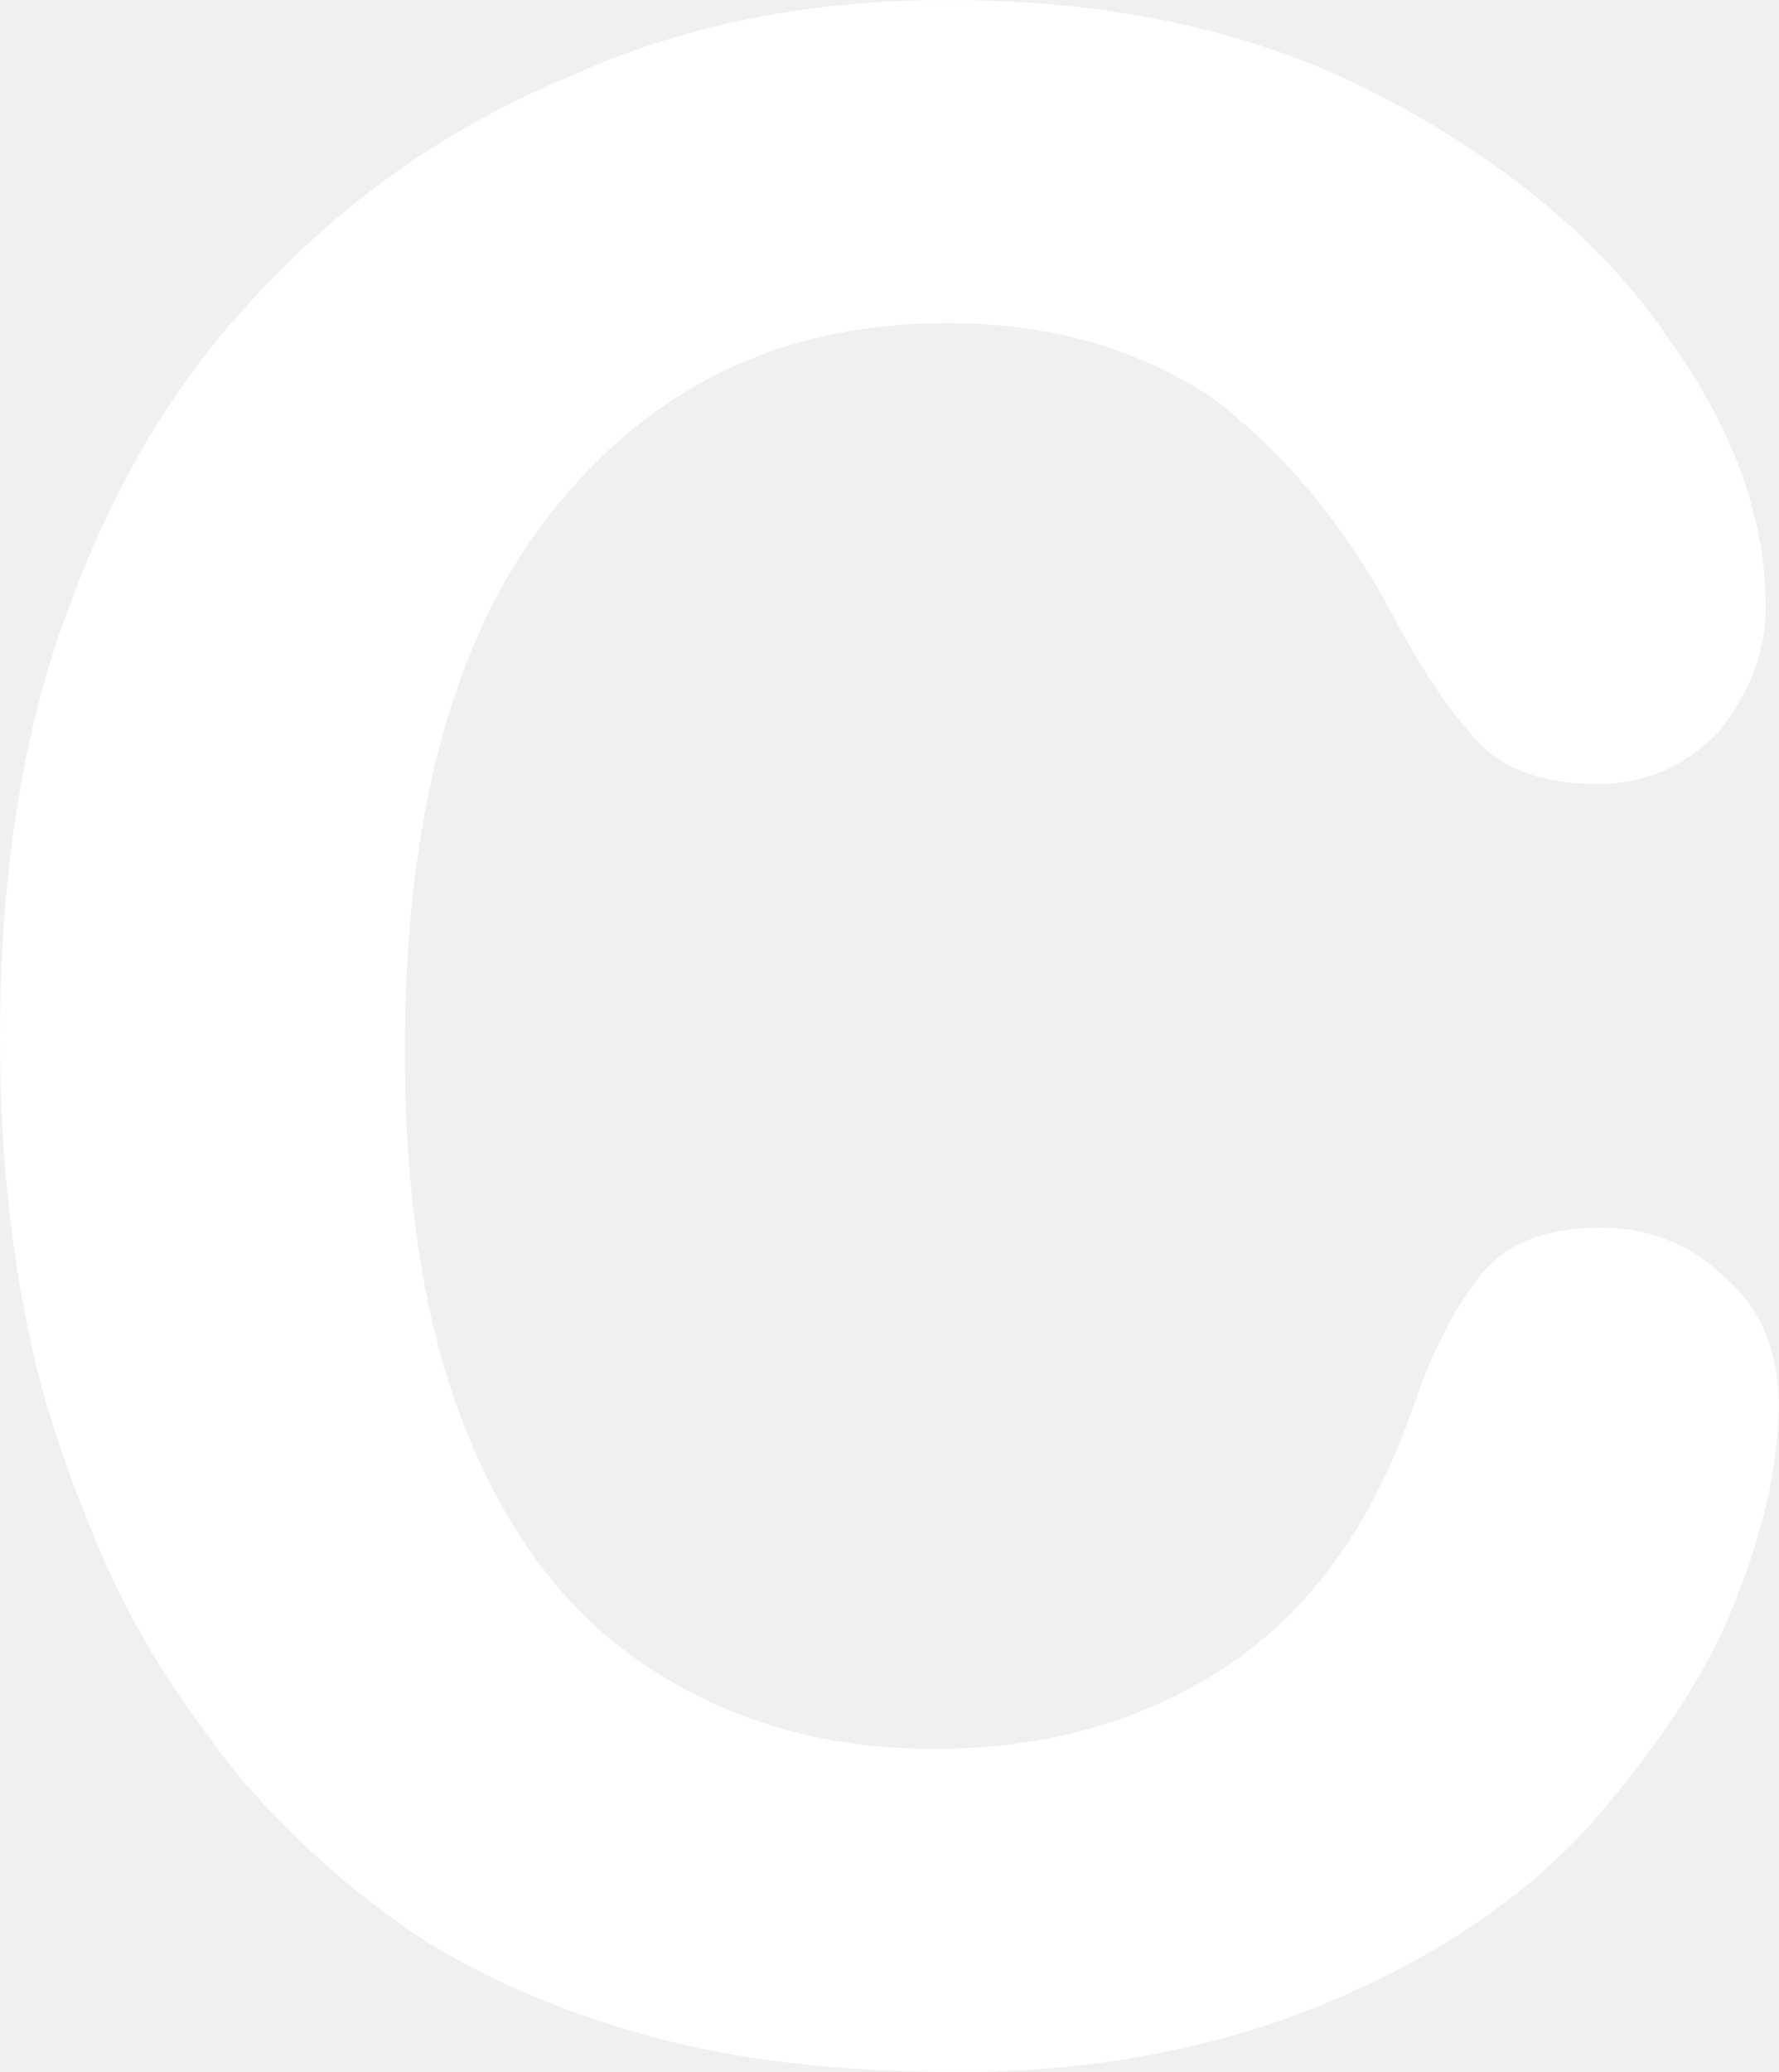
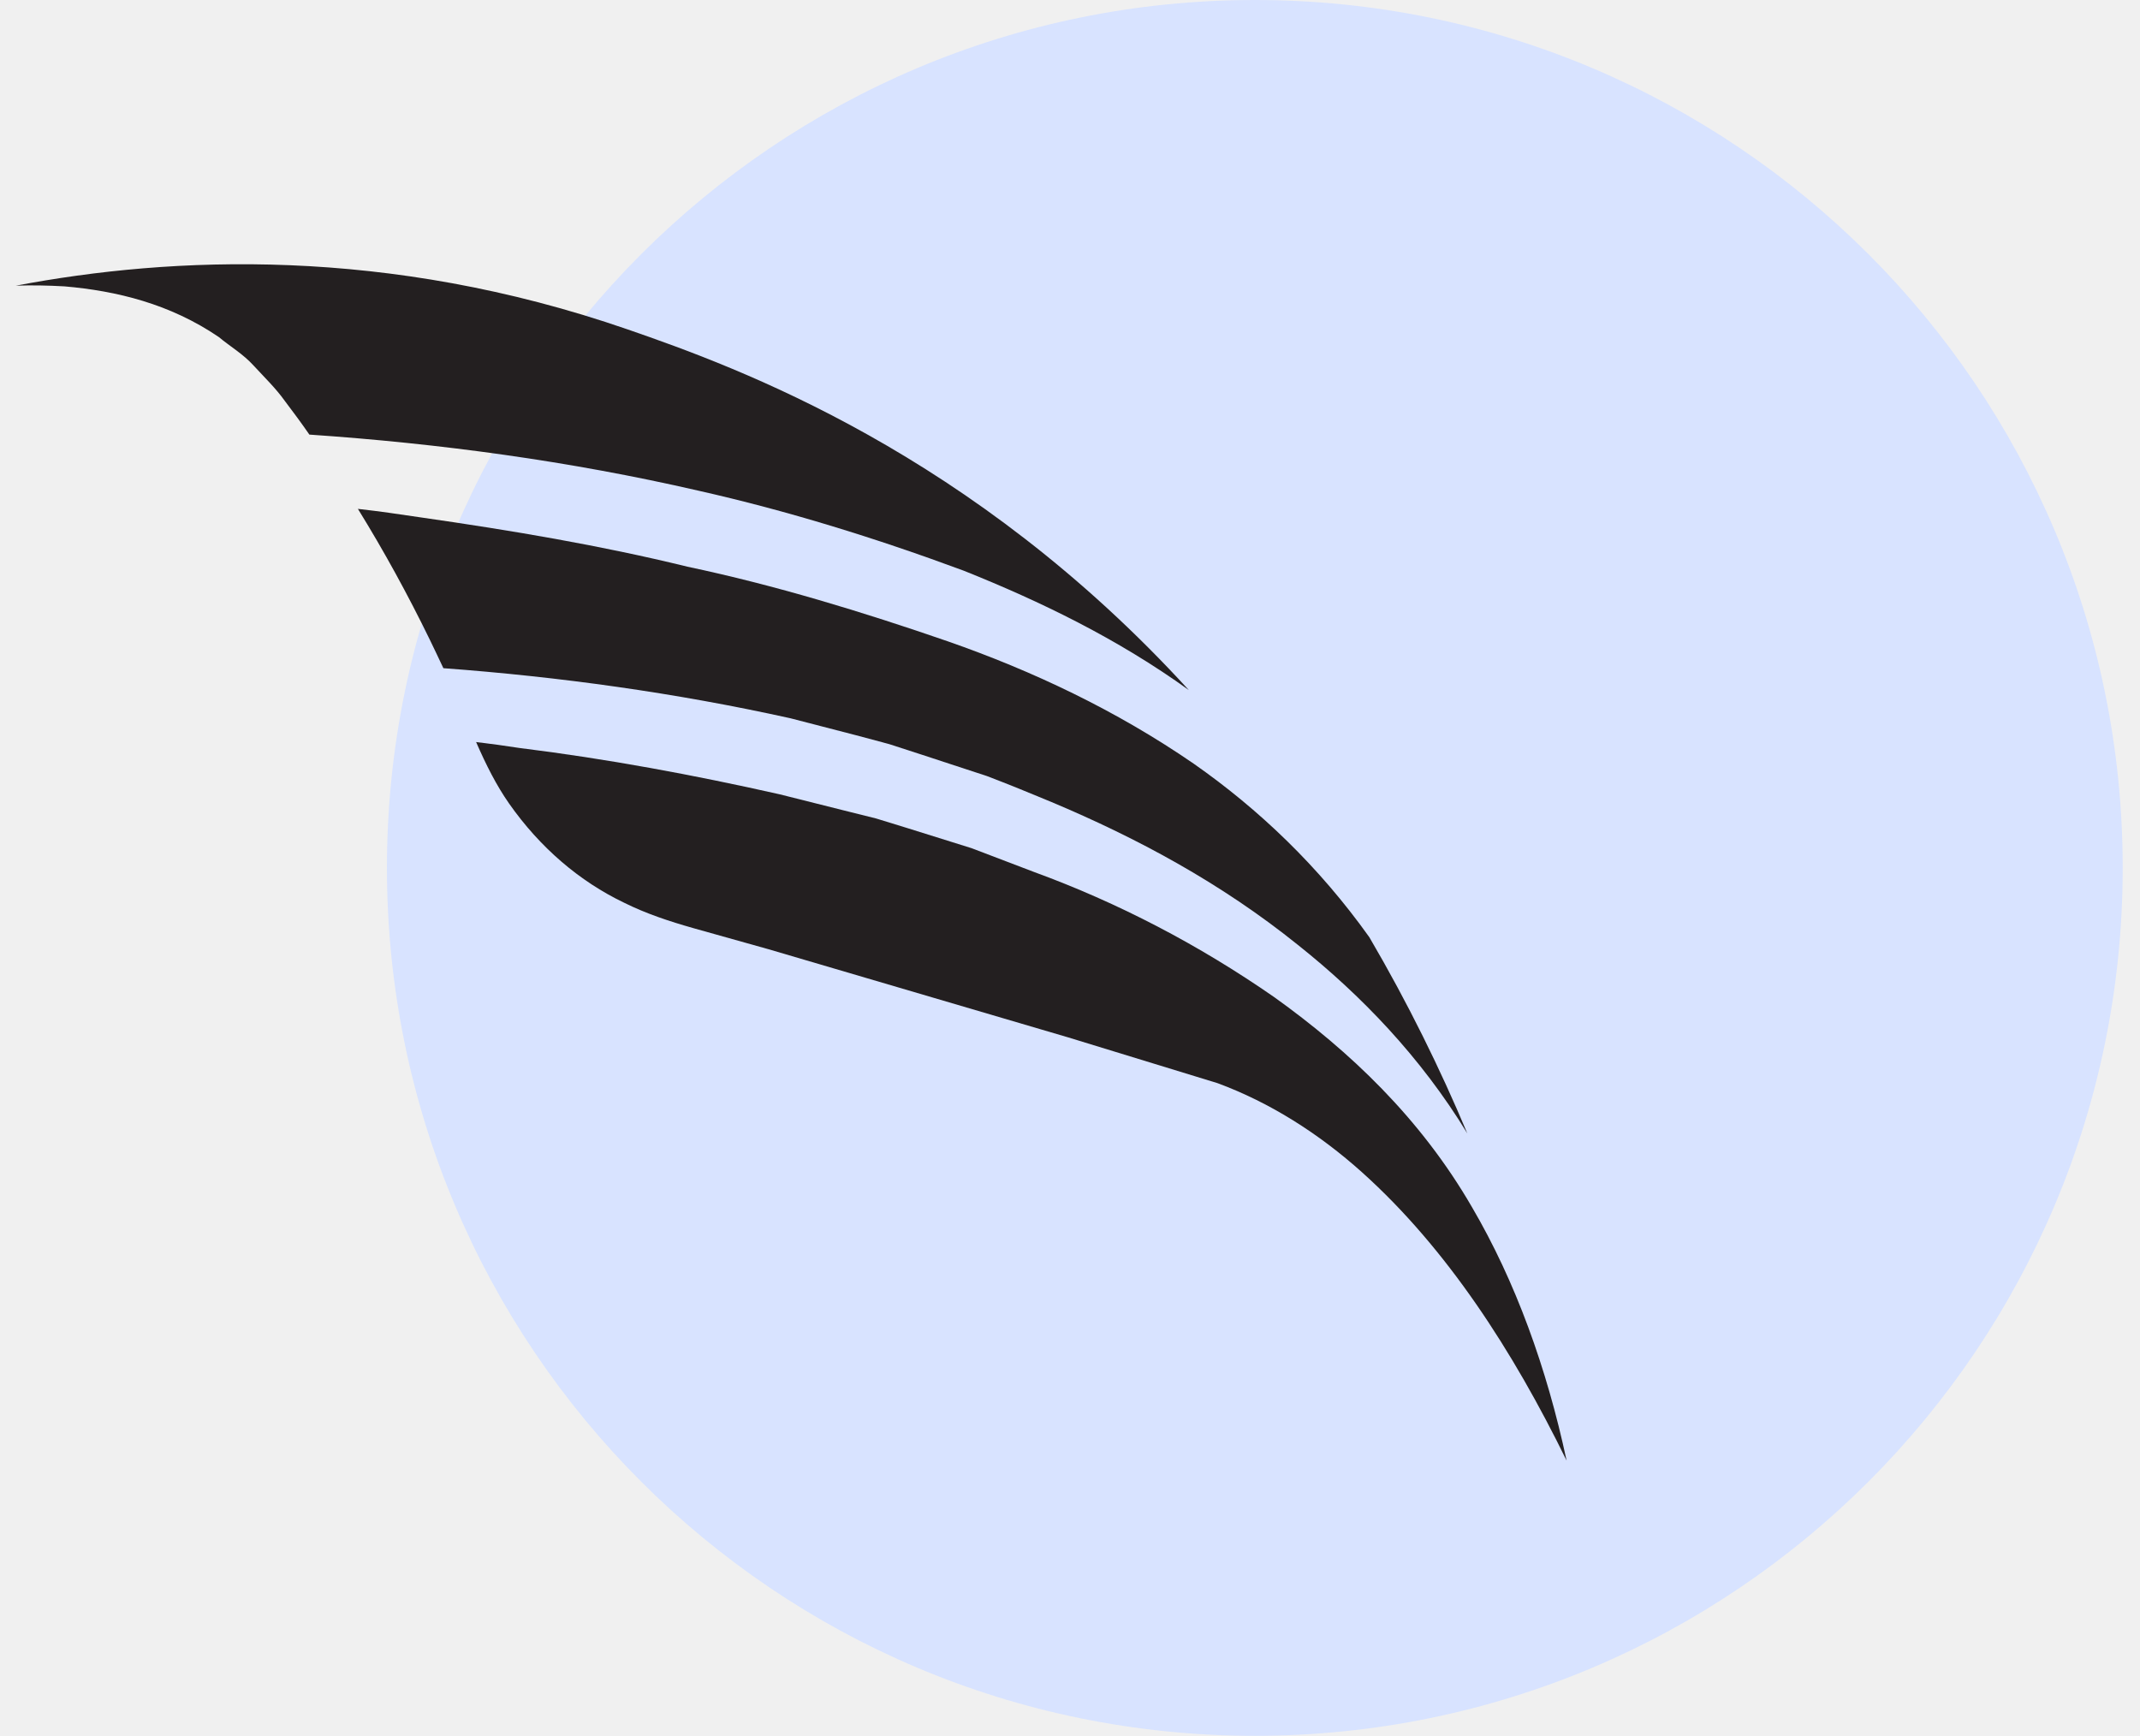
- <svg xmlns="http://www.w3.org/2000/svg" version="1.1" id="Layer_1" x="0px" y="0px" viewBox="0 0 41.3 48.1" style="enable-background:new 0 0 41.3 48.1;" xml:space="preserve">
-   <style type="text/css">
- 	.st0{fill:#FFFFFF;}
- </style>
-   <path class="st0" d="M41.3,32.6c0,1.5-0.4,3.1-1.1,4.8c-0.7,1.7-1.9,3.4-3.4,5.1c-1.6,1.7-3.6,3-6,4s-5.3,1.6-8.5,1.6  c-2.4,0-4.7-0.2-6.7-0.7s-3.8-1.2-5.5-2.2c-1.6-1-3.1-2.3-4.5-3.9c-1.2-1.5-2.3-3.1-3.1-4.9S1,32.7,0.6,30.6c-0.4-2-0.6-4.2-0.6-6.5  c0-3.7,0.5-7.1,1.6-10c1.1-3,2.6-5.5,4.7-7.6c2-2.1,4.4-3.7,7.1-4.8C16.1,0.5,19,0,22,0c3.8,0,7.1,0.7,10,2.2s5.2,3.4,6.7,5.6  c1.6,2.2,2.3,4.3,2.3,6.3c0,1.1-0.4,2-1.1,2.9c-0.8,0.8-1.7,1.2-2.8,1.2c-1.2,0-2.1-0.3-2.7-0.9c-0.6-0.6-1.3-1.6-2-2.9  c-1.2-2.3-2.7-4-4.3-5.2c-1.7-1.1-3.7-1.7-6.1-1.7c-3.9,0-6.9,1.5-9.2,4.4S9.4,19,9.4,24.4c0,3.6,0.5,6.6,1.5,9s2.4,4.2,4.3,5.4  c1.9,1.2,4,1.8,6.5,1.8c2.7,0,5-0.7,6.9-2s3.3-3.3,4.2-5.9c0.4-1.2,0.9-2.2,1.5-3s1.5-1.2,2.9-1.2c1.1,0,2.1,0.4,2.9,1.2  C40.9,30.4,41.3,31.4,41.3,32.6z" />
+ <svg xmlns="http://www.w3.org/2000/svg" width="90" height="73" viewBox="0 0 90 73" fill="none">
+   <circle cx="52.773" cy="36.5" r="36.5" fill="#D8E3FF" />
+   <path d="M2.709 12.043C4.905 12.232 7.151 12.779 9.2 14.173C9.683 14.576 10.225 14.886 10.669 15.378C11.113 15.859 11.602 16.332 11.979 16.862C12.333 17.329 12.677 17.793 13.011 18.277C18.485 18.651 23.946 19.388 29.356 20.632C33.123 21.479 36.847 22.635 40.532 24.001C43.771 25.298 46.991 26.857 49.996 29.02C40.876 19.039 31.061 15.466 26.404 13.856C16.272 10.349 7.217 10.771 0.666 12.014C1.341 11.989 2.027 12.005 2.709 12.043Z" fill="#231F20" />
+   <path d="M28.906 23.831C25.225 22.93 21.496 22.306 17.761 21.769C16.856 21.635 15.951 21.5 15.052 21.401C16.136 23.154 17.154 25.009 18.084 26.919C18.272 27.305 18.459 27.704 18.647 28.101C23.528 28.462 28.404 29.135 33.247 30.208L36.017 30.925L37.399 31.295L38.768 31.739L41.505 32.637C42.415 32.985 43.313 33.35 44.218 33.728C47.804 35.235 51.34 37.127 54.583 39.737C57.24 41.85 59.751 44.453 61.709 47.665C60.574 44.963 59.213 42.187 57.589 39.415C55.465 36.434 52.935 34.027 50.201 32.116C46.953 29.882 43.452 28.224 39.857 26.97C36.262 25.729 32.608 24.613 28.906 23.831Z" fill="#231F20" />
+   <path d="M53.599 41.942C50.408 39.724 47.011 37.96 43.489 36.672L40.862 35.671L38.19 34.835L36.848 34.422L35.494 34.084L32.794 33.406C29.167 32.589 25.515 31.91 21.842 31.456C21.238 31.363 20.631 31.278 20.023 31.207C20.45 32.184 20.876 33.027 21.408 33.79C22.713 35.651 24.374 37.066 26.245 37.963C27.177 38.426 28.144 38.745 29.165 39.035L32.321 39.92L44.928 43.629L51.206 45.553C53.397 46.363 55.454 47.66 57.296 49.314C60.857 52.516 63.631 56.817 65.885 61.425C65.055 57.542 63.735 53.888 61.906 50.767C59.736 47.017 56.758 44.205 53.599 41.942Z" fill="#231F20" />
</svg>
